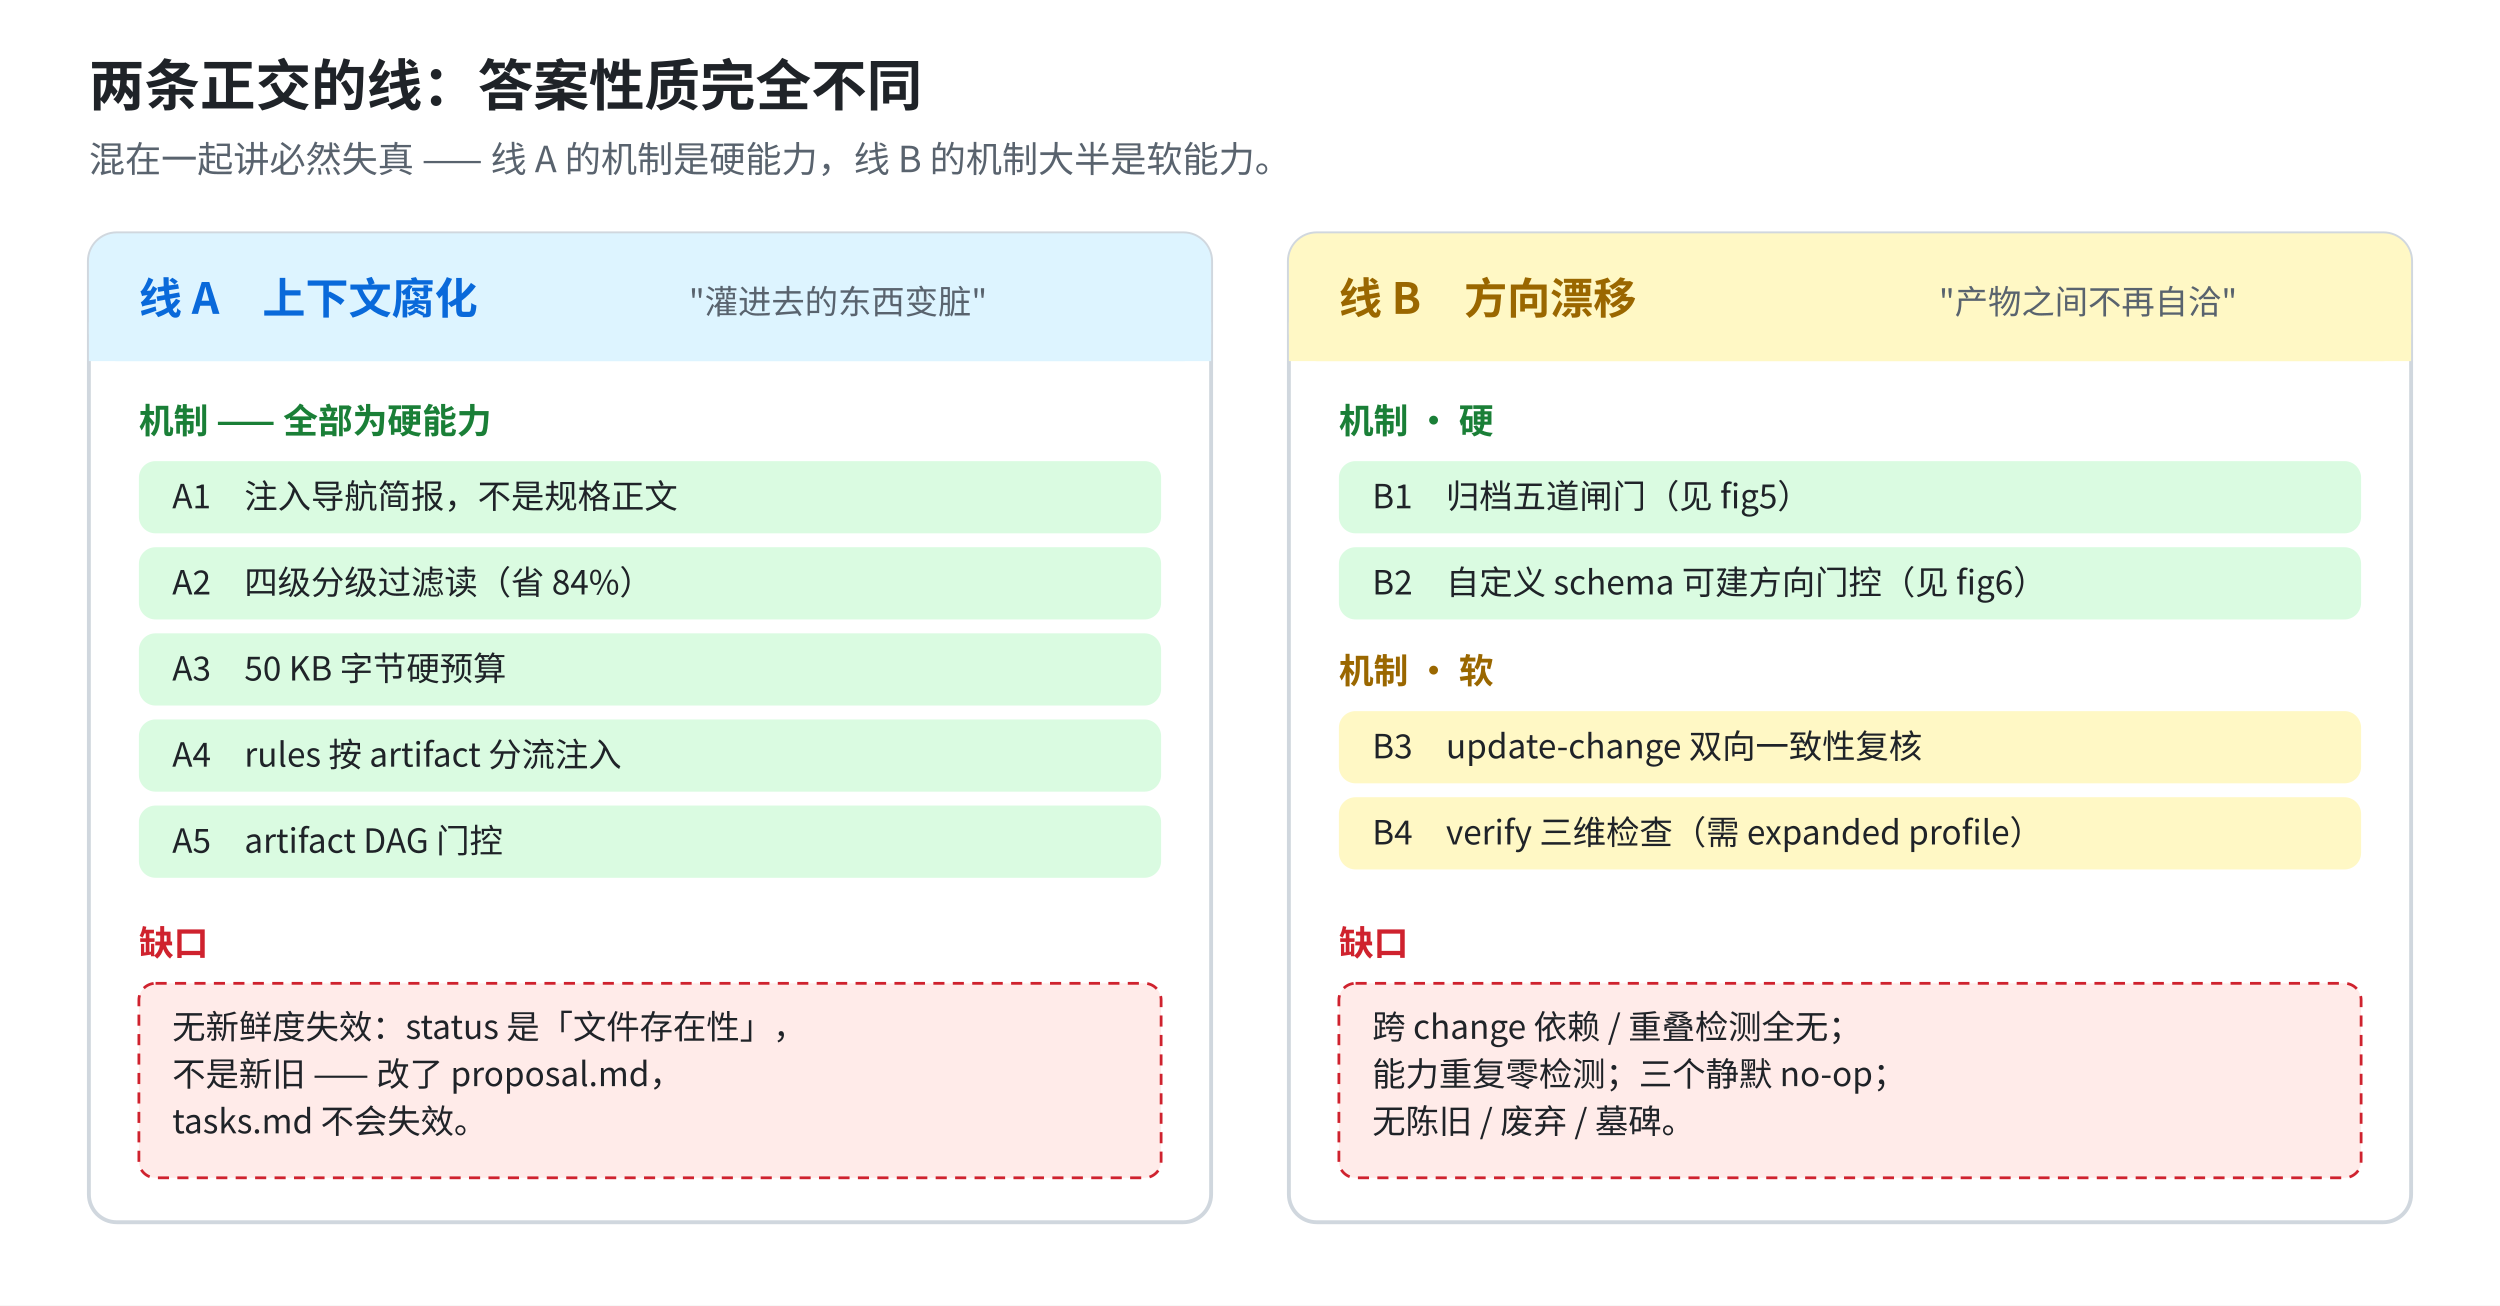
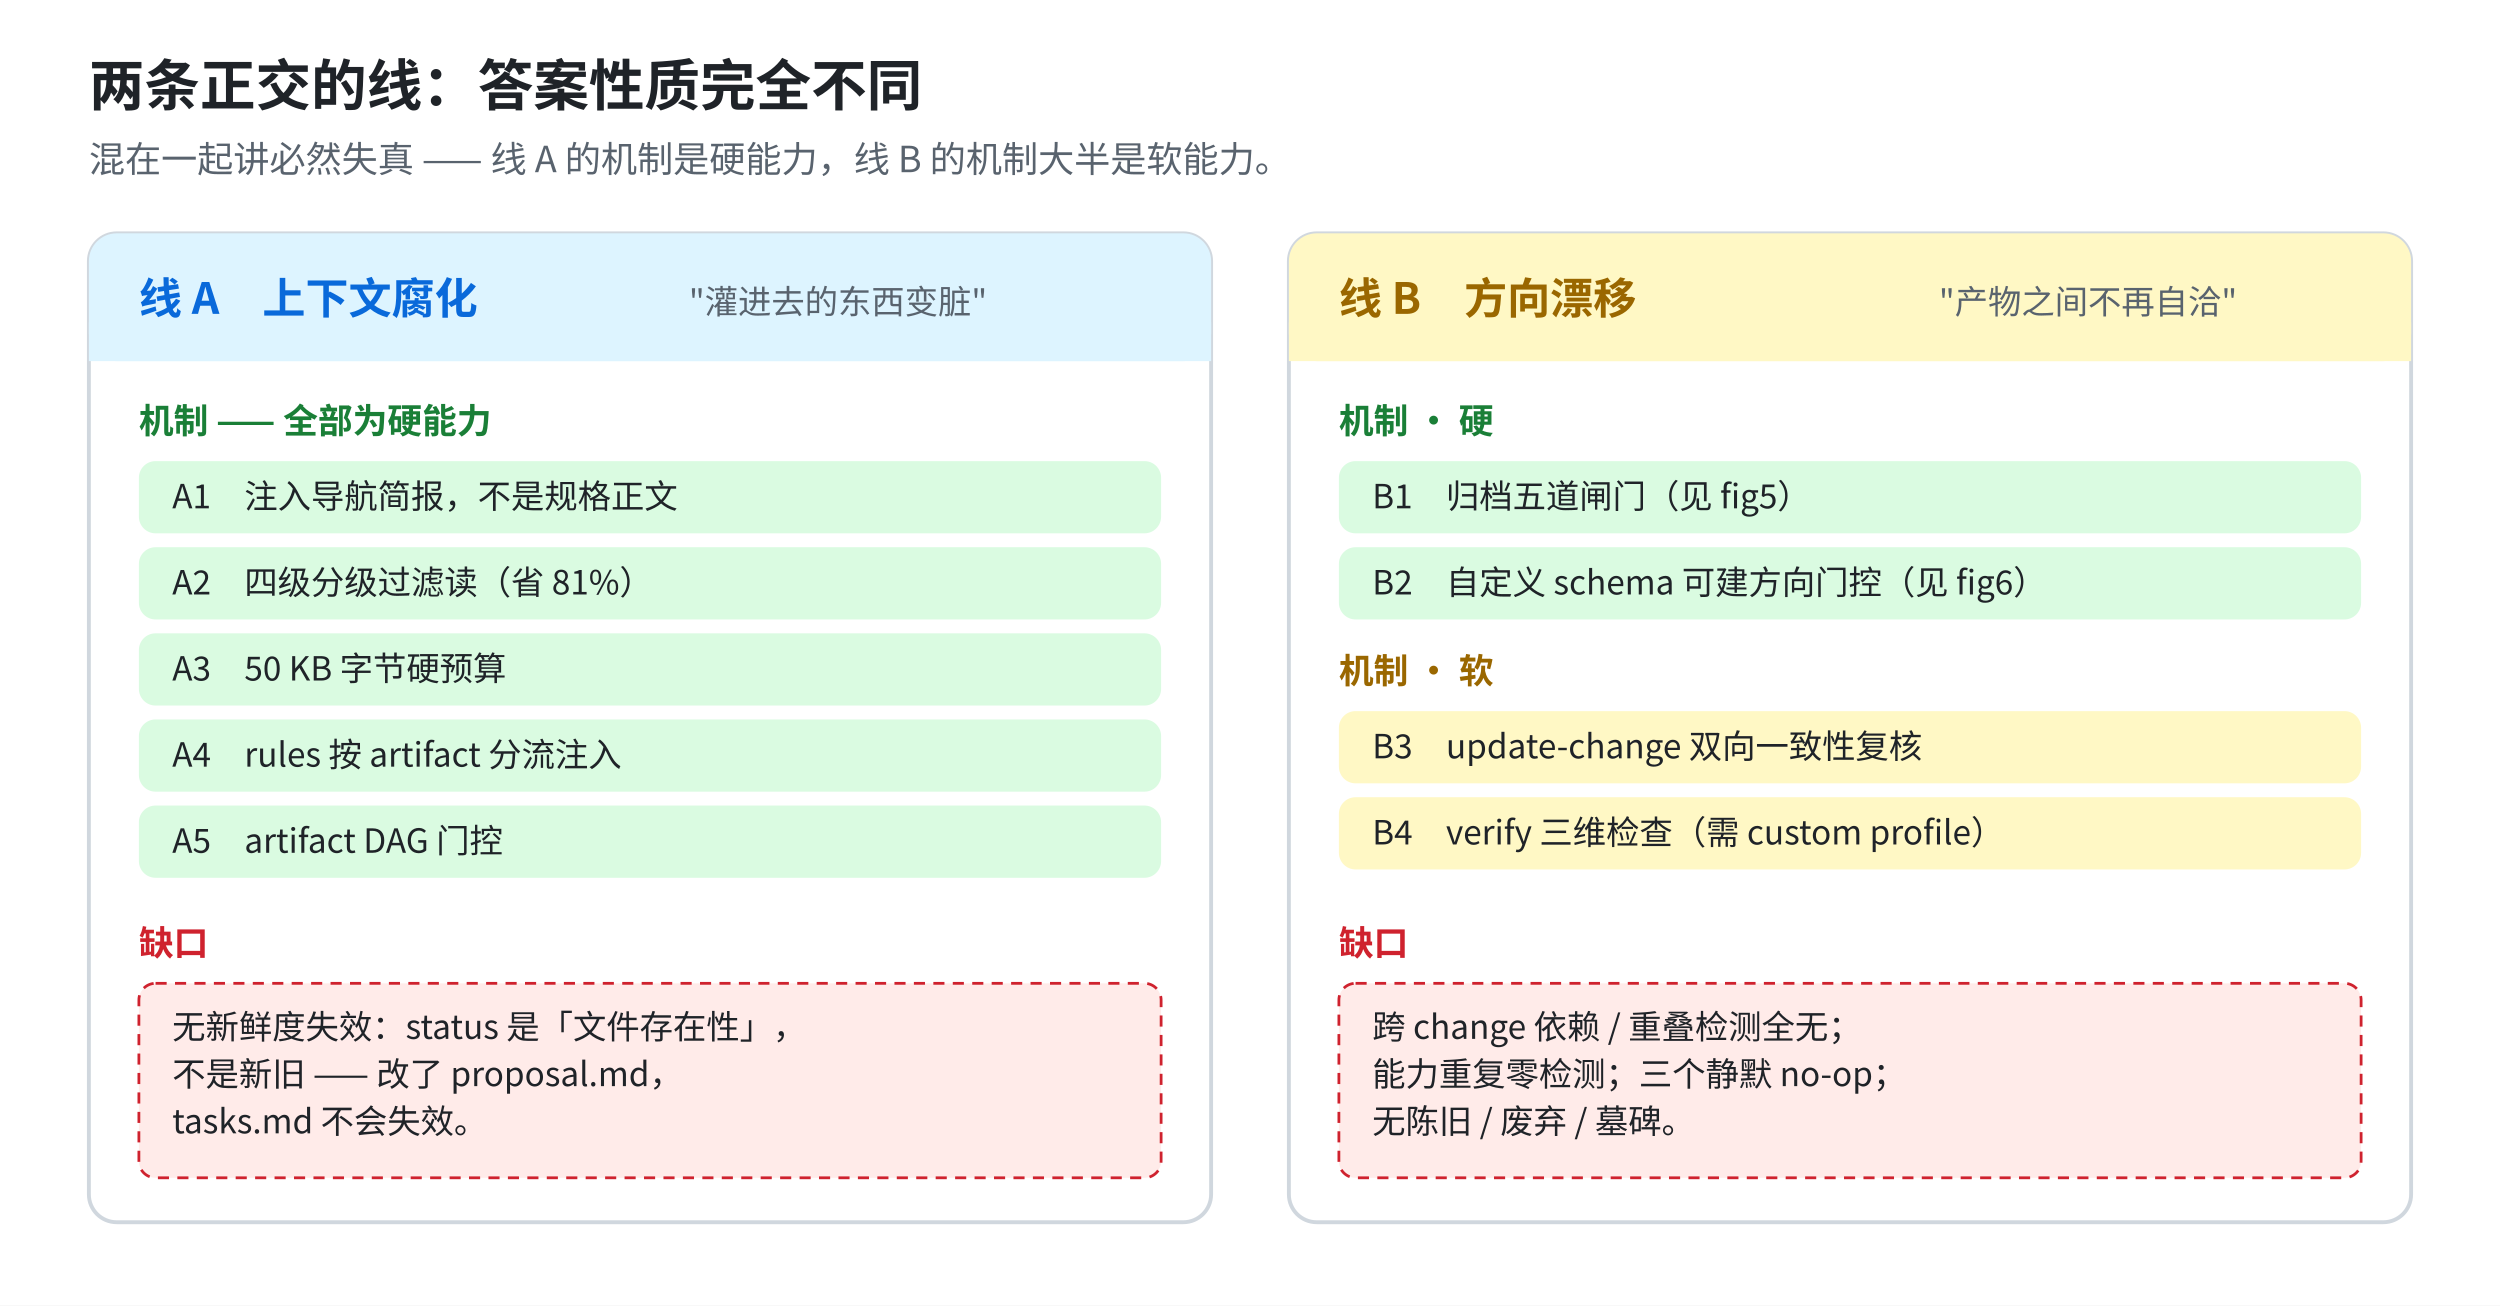
<svg xmlns="http://www.w3.org/2000/svg" viewBox="0 0 900 470" width="900" height="470" font-family="-apple-system,BlinkMacSystemFont,'Segoe UI','Noto Sans CJK SC','PingFang SC',sans-serif">
  <rect width="900" height="470" fill="#ffffff" />
  <text x="32" y="38" font-size="20" font-weight="700" fill="#1f2328">两条正交的线：答案性质完全不同</text>
  <text x="32" y="62" font-size="13" fill="#59636e">混在一起讲必然失真 —— 线 A 的机制是硬能力，线 B 的机制大半是软能力。</text>
  <rect x="32" y="84" width="404" height="356" rx="10" fill="#ffffff" stroke="#d0d7de" stroke-width="1.4" />
  <rect x="32" y="84" width="404" height="46" rx="10" fill="#ddf4ff" />
  <rect x="32" y="116" width="404" height="14" fill="#ddf4ff" />
  <text x="50" y="113" font-size="15.5" font-weight="700" fill="#0969da">线 A　上下文腐化</text>
  <text x="248" y="113" font-size="12" fill="#59636e">"灌进去的东西变脏"</text>
  <text x="50" y="156" font-size="12.5" font-weight="700" fill="#1a7f37">机制 —— 全部为硬能力</text>
  <rect x="50" y="166" width="368" height="26" rx="6" fill="#dafbe1" />
  <text x="62" y="183" font-size="12" fill="#1f2328">A1　注入导航简报，不是规格正文</text>
  <rect x="50" y="197" width="368" height="26" rx="6" fill="#dafbe1" />
-   <text x="62" y="214" font-size="12" fill="#1f2328">A2　四级分级过滤读（省 84%）</text>
+   <text x="62" y="214" font-size="12" fill="#1f2328">A2　四级分级过滤读（省 81%）</text>
  <rect x="50" y="228" width="368" height="26" rx="6" fill="#dafbe1" />
  <text x="62" y="245" font-size="12" fill="#1f2328">A3　50 KB 字节硬预算</text>
  <rect x="50" y="259" width="368" height="26" rx="6" fill="#dafbe1" />
  <text x="62" y="276" font-size="12" fill="#1f2328">A4　rules 按 artifact 分流注入</text>
  <rect x="50" y="290" width="368" height="26" rx="6" fill="#dafbe1" />
  <text x="62" y="307" font-size="12" fill="#1f2328">A5　artifact DAG 门控</text>
  <text x="50" y="344" font-size="12.5" font-weight="700" fill="#cf222e">缺口</text>
  <rect x="50" y="354" width="368" height="70" rx="6" fill="#ffebe9" stroke="#cf222e" stroke-width="1" stroke-dasharray="4 3" />
  <text x="62" y="374" font-size="12" fill="#1f2328">无新鲜度失效：status 是「文件存在性」，</text>
  <text x="62" y="391" font-size="12" fill="#1f2328">不是新旧 —— 改了 proposal.md，</text>
  <text x="62" y="408" font-size="12" fill="#1f2328">tasks.md 不会失效。</text>
  <rect x="464" y="84" width="404" height="356" rx="10" fill="#ffffff" stroke="#d0d7de" stroke-width="1.4" />
  <rect x="464" y="84" width="404" height="46" rx="10" fill="#fff8c5" />
  <rect x="464" y="116" width="404" height="14" fill="#fff8c5" />
  <text x="482" y="113" font-size="15.5" font-weight="700" fill="#9a6700">线 B　方向漂移</text>
  <text x="698" y="113" font-size="12" fill="#59636e">"产物之间不再自洽"</text>
  <text x="482" y="156" font-size="12.5" font-weight="700" fill="#1a7f37">机制 · 硬</text>
  <rect x="482" y="166" width="368" height="26" rx="6" fill="#dafbe1" />
  <text x="494" y="183" font-size="12" fill="#1f2328">B1　归档五道闸门（见 fig5）</text>
  <rect x="482" y="197" width="368" height="26" rx="6" fill="#dafbe1" />
  <text x="494" y="214" font-size="12" fill="#1f2328">B2　自定义 schema 可建方向门控（见 fig6）</text>
  <text x="482" y="246" font-size="12.5" font-weight="700" fill="#9a6700">机制 · 软</text>
  <rect x="482" y="256" width="368" height="26" rx="6" fill="#fff8c5" />
  <text x="494" y="273" font-size="12" fill="#1f2328">B3　update-change 双向一致性复核</text>
  <rect x="482" y="287" width="368" height="26" rx="6" fill="#fff8c5" />
-   <text x="494" y="304" font-size="12" fill="#1f2328">B4　verify 三维检查（需 expanded profile）</text>
+   <text x="494" y="304" font-size="12" fill="#1f2328">B4　verify 三维检查（需 custom profile）</text>
  <text x="482" y="344" font-size="12.5" font-weight="700" fill="#cf222e">缺口</text>
  <rect x="482" y="354" width="368" height="70" rx="6" fill="#ffebe9" stroke="#cf222e" stroke-width="1" stroke-dasharray="4 3" />
  <text x="494" y="374" font-size="12" fill="#1f2328">跨 change 依赖 / 重叠检测全无；</text>
  <text x="494" y="391" font-size="12" fill="#1f2328">能力重复零检测；三个静默 no-op；</text>
  <text x="494" y="408" font-size="12" fill="#1f2328">无陈旧 / 废弃 / 墓碑。</text>
</svg>
